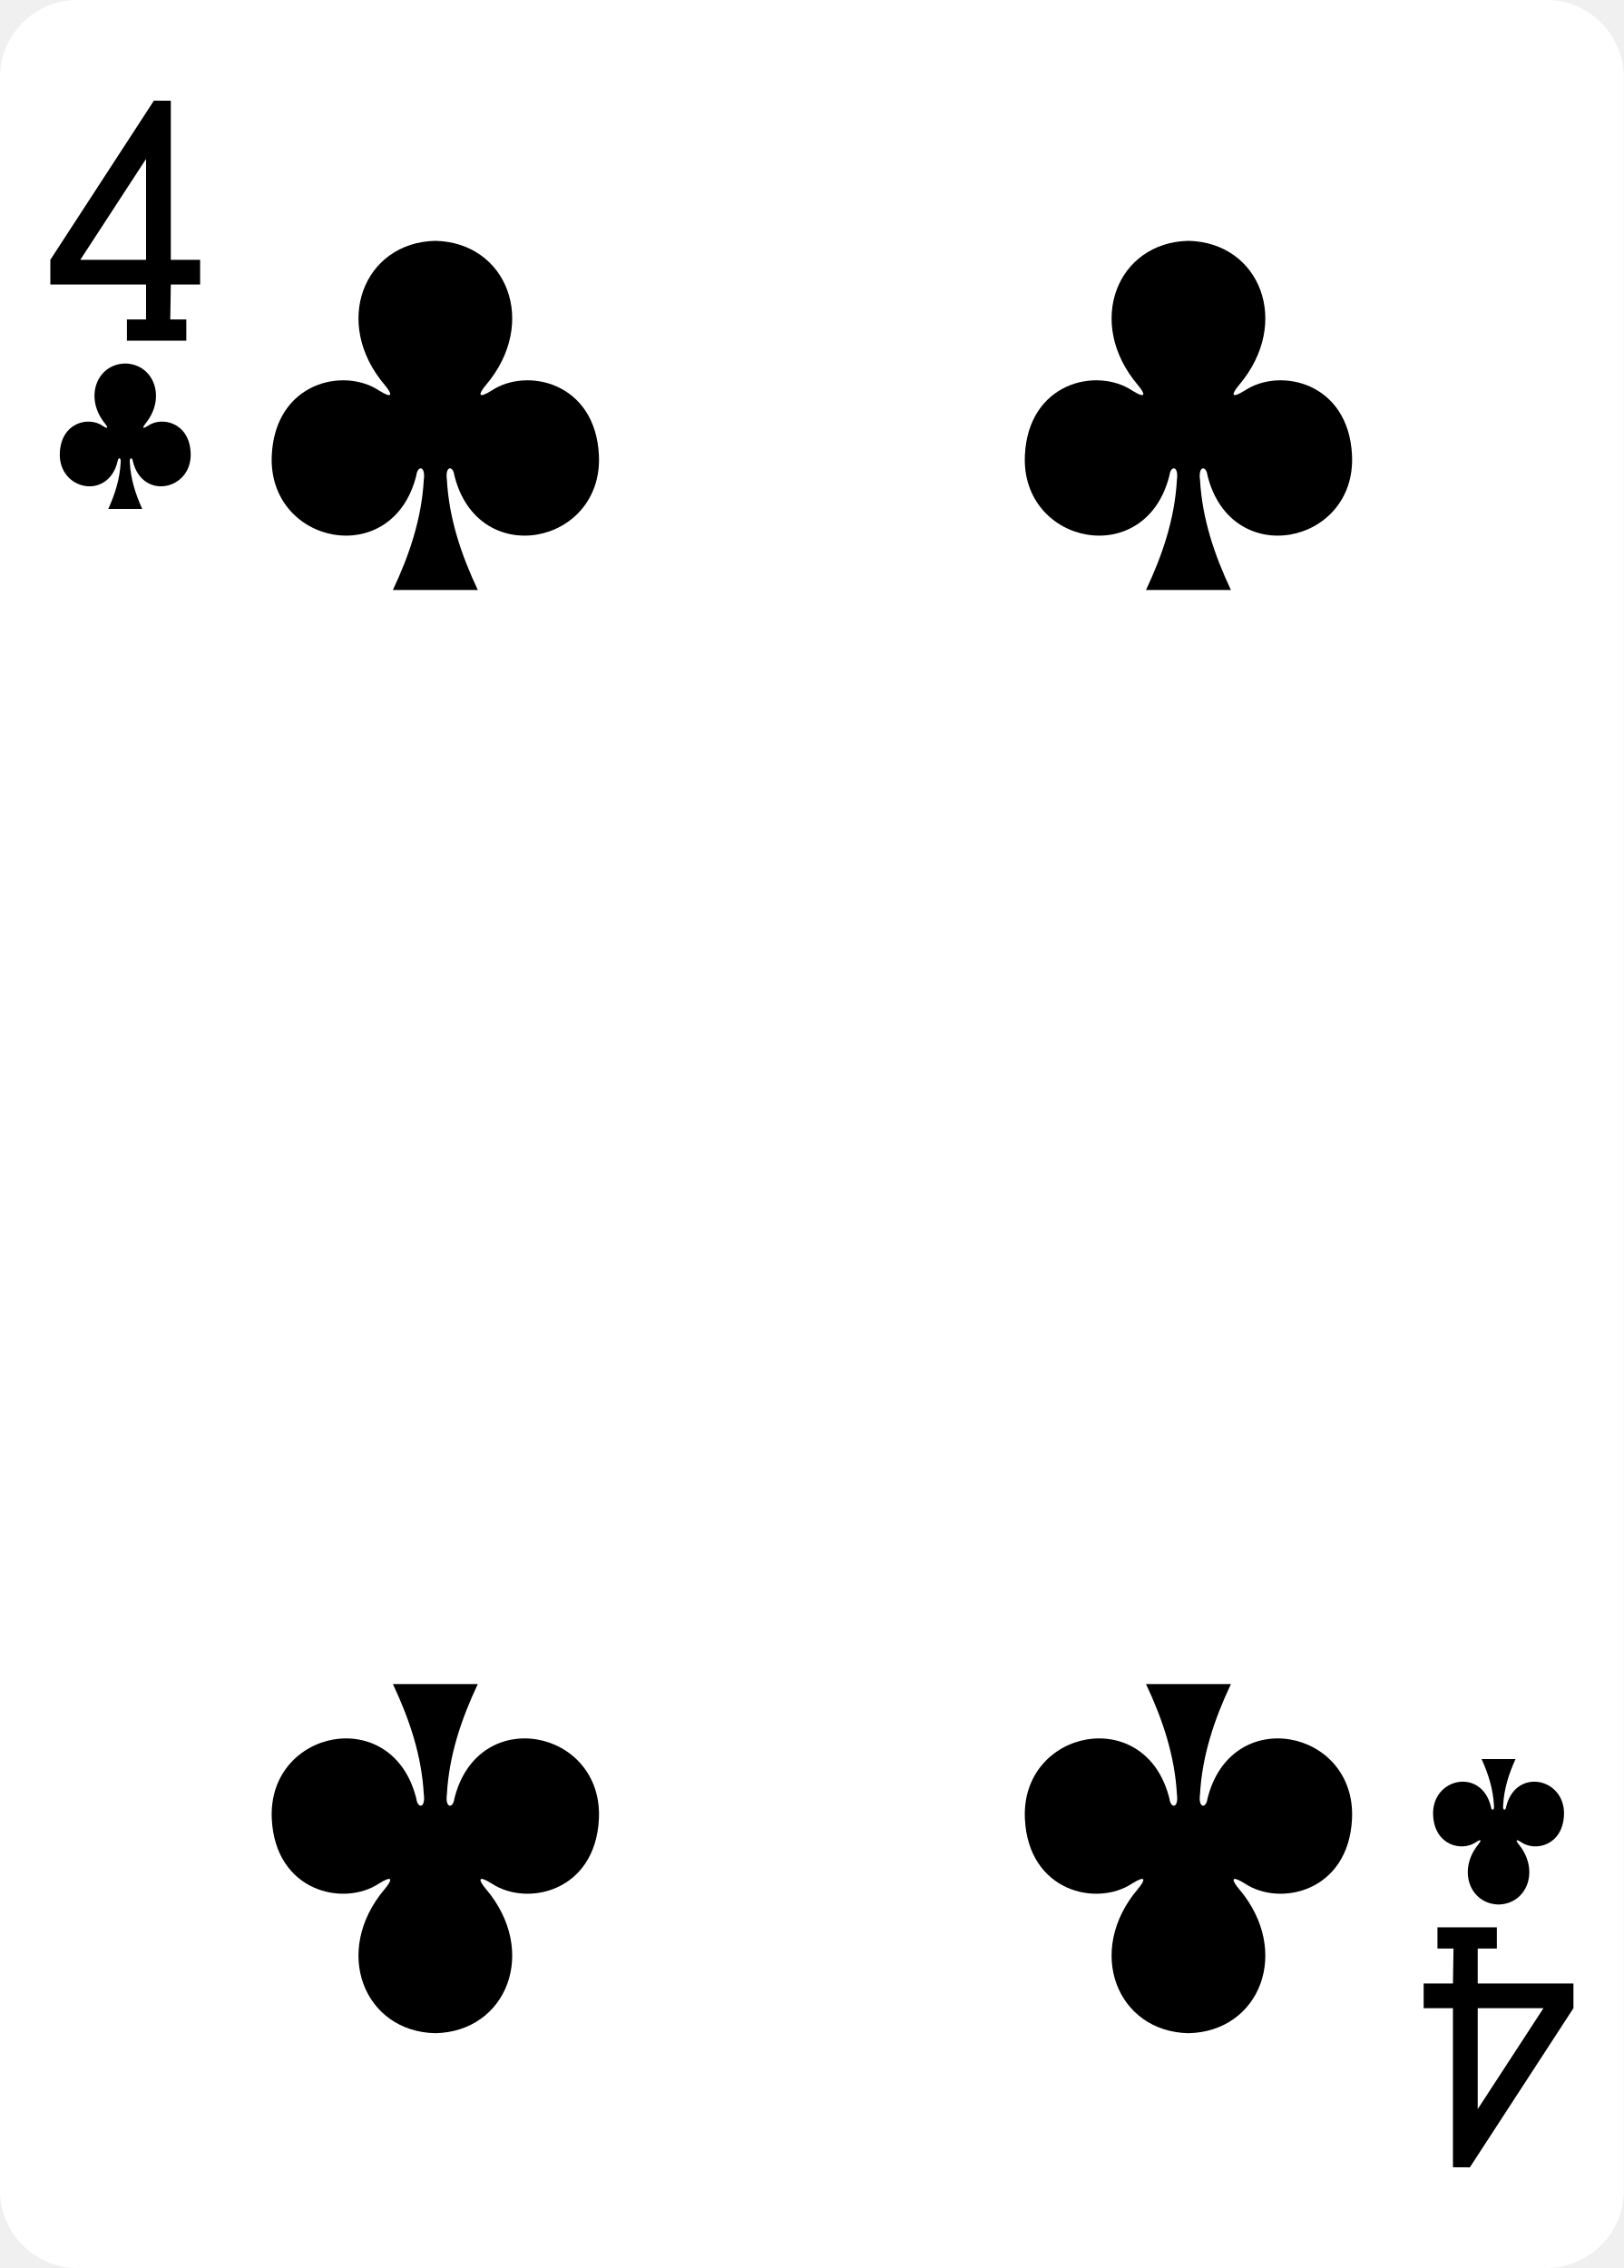
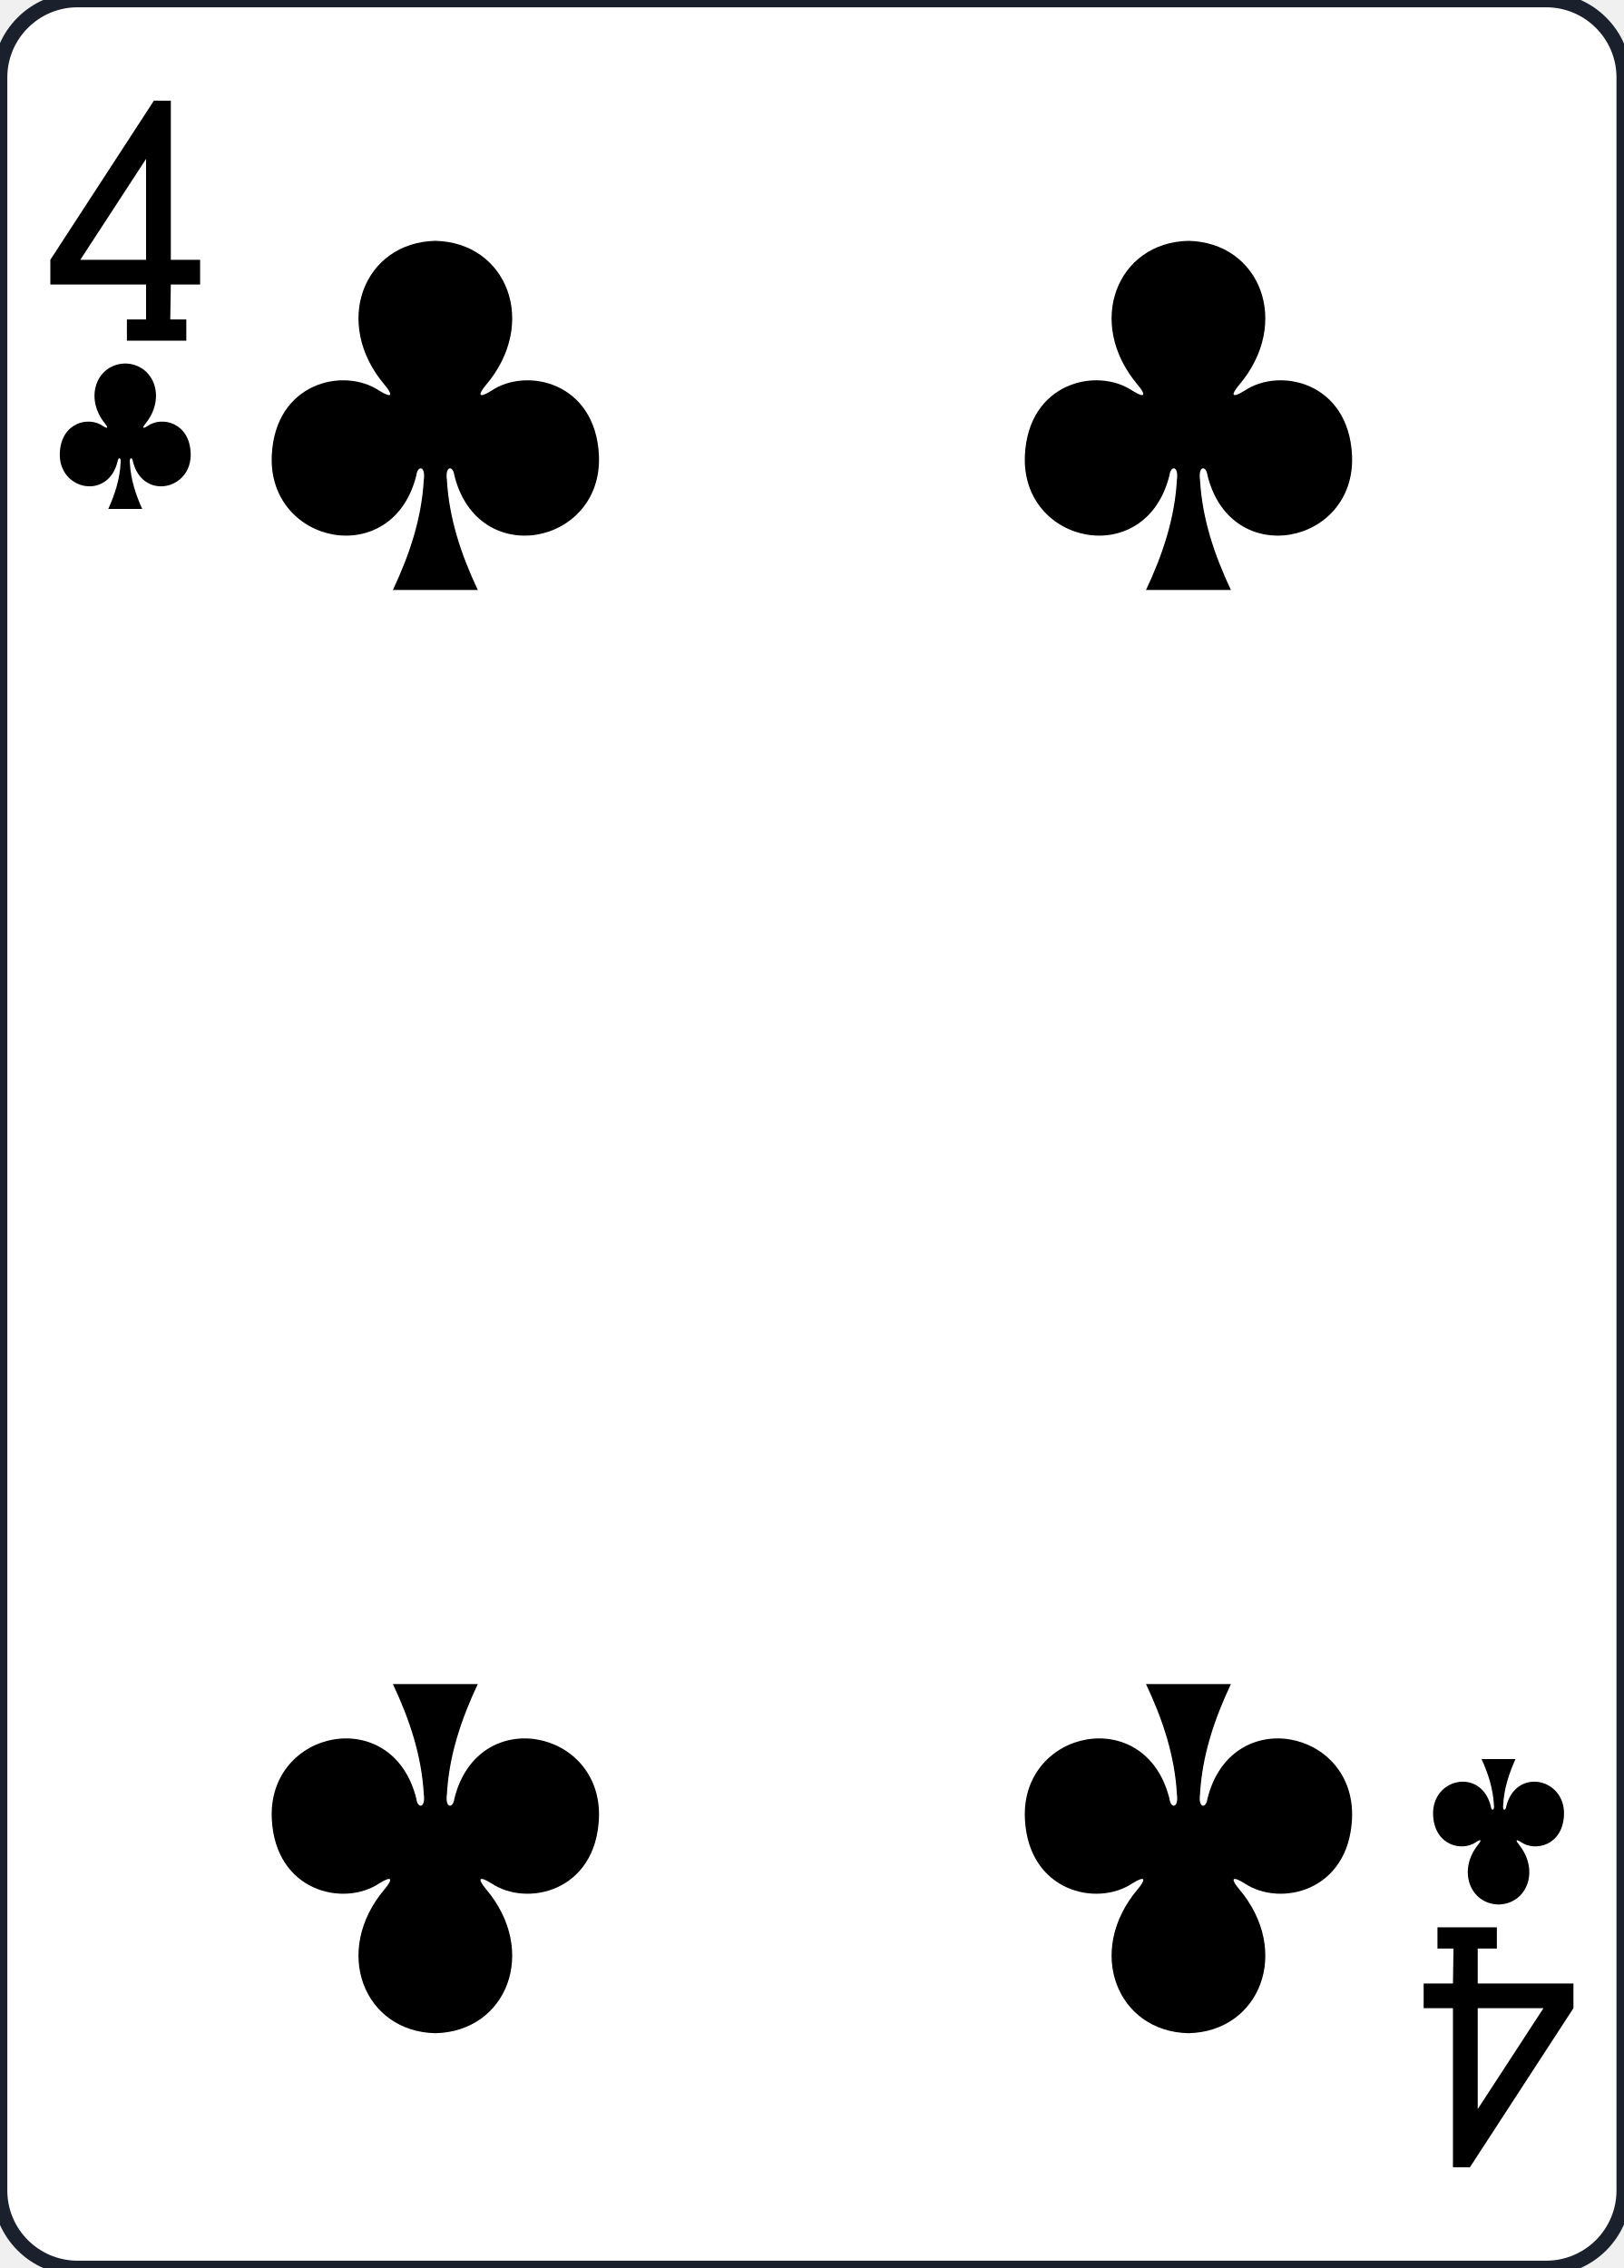
<svg xmlns="http://www.w3.org/2000/svg" id="svg8" version="1.1" viewBox="0 0 238.111 332.599" height="88mm" width="63mm">
  <defs id="defs2" />
  <g transform="translate(552.2753,-2.846674)" id="layer1">
    <g id="CLUB-4" transform="matrix(1.07145,0,0,1.07009,-1898.24,1167.5)">
-       <rect ry="10.63" rx="10.63" style="display:inline;fill:#ffffff;fill-opacity:1;stroke:none;stroke-width:0.997;stroke-miterlimit:4;stroke-dasharray:none;stroke-opacity:1" id="rect6355-6-85-3-72-9" width="222.232" height="310.814" x="1256.209" y="-1088.37" />
+       <rect ry="10.63" rx="10.63" style="display:inline;fill:#ffffff;fill-opacity:1;stroke:#1A202C;stroke-width:2;stroke-miterlimit:4;stroke-dasharray:none;stroke-opacity:1" id="rect6355-6-85-3-72-9" width="222.232" height="310.814" x="1256.209" y="-1088.37" />
      <path style="display:inline;opacity:1" id="path147-0-8-1-6-13-2-06-7" d="m 1418.856,-1055.365 c -9.774,0.212 -14.157,11.217 -6.918,19.763 1.05,1.247 1.158,1.962 -0.764,0.765 -4.874,-3.259 -14.219,-1.117 -14.698,8.847 -0.591,12.277 16.563,15.814 19.784,2.76 0.17,-1.377 1.289,-1.346 1.02,0.609 -0.294,5.306 -1.951,10.266 -4.229,15.102 3.839,0 8.13,0 11.62,0 -2.278,-4.837 -3.935,-9.796 -4.229,-15.102 -0.27,-1.955 0.85,-1.986 1.02,-0.609 3.221,13.055 20.375,9.517 19.784,-2.76 -0.478,-9.964 -9.824,-12.107 -14.698,-8.847 -1.923,1.197 -1.815,0.482 -0.765,-0.765 7.239,-8.546 2.856,-19.551 -6.918,-19.763 0,-10e-5 0,0 -0.01,0 z" />
      <path style="display:inline;opacity:1" id="path147-0-8-1-6-75-2-83-35-3" d="m 1315.785,-1055.365 c -9.774,0.212 -14.157,11.217 -6.918,19.763 1.05,1.247 1.158,1.962 -0.764,0.765 -4.874,-3.259 -14.219,-1.117 -14.698,8.847 -0.591,12.277 16.563,15.814 19.784,2.76 0.17,-1.377 1.289,-1.346 1.02,0.609 -0.294,5.306 -1.951,10.266 -4.229,15.102 3.839,0 8.13,0 11.62,0 -2.278,-4.837 -3.935,-9.796 -4.229,-15.102 -0.27,-1.955 0.85,-1.986 1.02,-0.609 3.221,13.055 20.375,9.517 19.784,-2.76 -0.478,-9.964 -9.824,-12.107 -14.698,-8.847 -1.923,1.197 -1.815,0.482 -0.765,-0.765 7.239,-8.546 2.856,-19.551 -6.918,-19.763 0,-10e-5 0,0 -0.01,0 z" />
      <path style="display:inline;opacity:1" id="path147-0-8-1-6-7-5-5-7-77-6" d="m 1418.856,-809.732 c -9.774,-0.212 -14.157,-11.217 -6.918,-19.763 1.05,-1.247 1.158,-1.962 -0.764,-0.765 -4.874,3.259 -14.219,1.117 -14.698,-8.847 -0.591,-12.277 16.563,-15.814 19.784,-2.76 0.17,1.377 1.289,1.346 1.02,-0.609 -0.294,-5.306 -1.951,-10.266 -4.229,-15.103 3.839,0 8.13,0 11.62,0 -2.278,4.836 -3.935,9.796 -4.229,15.103 -0.27,1.955 0.85,1.987 1.02,0.609 3.221,-13.055 20.375,-9.517 19.784,2.76 -0.478,9.964 -9.824,12.106 -14.698,8.847 -1.923,-1.197 -1.815,-0.482 -0.765,0.765 7.239,8.546 2.856,19.551 -6.918,19.763 0,6e-5 0,-5e-5 -0.01,0 z" />
      <path style="display:inline;opacity:1" id="path147-0-8-1-6-75-6-1-2-08-0" d="m 1315.785,-809.732 c -9.774,-0.212 -14.157,-11.217 -6.918,-19.763 1.05,-1.247 1.158,-1.962 -0.764,-0.765 -4.874,3.259 -14.219,1.117 -14.698,-8.847 -0.591,-12.277 16.563,-15.814 19.784,-2.76 0.17,1.377 1.289,1.346 1.02,-0.609 -0.294,-5.306 -1.951,-10.266 -4.229,-15.103 3.839,0 8.13,0 11.62,0 -2.278,4.836 -3.935,9.796 -4.229,15.103 -0.27,1.955 0.85,1.987 1.02,0.609 3.221,-13.055 20.375,-9.517 19.784,2.76 -0.478,9.964 -9.824,12.106 -14.698,8.847 -1.923,-1.197 -1.815,-0.482 -0.765,0.765 7.239,8.546 2.856,19.551 -6.918,19.763 0,6e-5 0,-5e-5 -0.01,0 z" />
      <path style="display:inline;opacity:1" id="path147-6-9-8-7-0-5-6-17-9" d="m 1461.303,-827.369 c 3.91,-0.088 5.663,-4.674 2.767,-8.235 -0.42,-0.519 -0.463,-0.817 0.306,-0.319 1.95,1.358 5.688,0.465 5.879,-3.686 0.236,-5.115 -6.625,-6.589 -7.914,-1.15 -0.068,0.574 -0.516,0.561 -0.408,-0.254 0.117,-2.211 0.78,-4.278 1.691,-6.293 -1.549,0 -3.099,0 -4.648,0 0.911,2.015 1.574,4.082 1.691,6.293 0.108,0.815 -0.34,0.828 -0.408,0.254 -1.288,-5.439 -8.15,-3.966 -7.914,1.15 0.192,4.152 3.93,5.044 5.879,3.686 0.769,-0.499 0.726,-0.201 0.306,0.319 -2.896,3.561 -1.142,8.146 2.767,8.235 10e-4,2e-5 0,-2e-5 0,0 z" />
      <path style="display:inline;opacity:1" id="path147-6-9-8-7-4-5-62-79-3" d="m 1273.348,-1038.556 c -3.91,0.088 -5.663,4.674 -2.767,8.235 0.42,0.519 0.463,0.817 -0.306,0.319 -1.95,-1.358 -5.688,-0.465 -5.879,3.686 -0.236,5.115 6.625,6.589 7.913,1.15 0.068,-0.574 0.516,-0.561 0.408,0.254 -0.117,2.211 -0.78,4.277 -1.691,6.293 1.549,0 3.099,0 4.648,0 -0.911,-2.015 -1.574,-4.082 -1.691,-6.293 -0.108,-0.815 0.34,-0.828 0.408,-0.254 1.288,5.439 8.15,3.966 7.913,-1.15 -0.191,-4.152 -3.93,-5.044 -5.879,-3.686 -0.769,0.499 -0.726,0.201 -0.306,-0.319 2.896,-3.561 1.142,-8.146 -2.767,-8.235 -10e-4,0 0,0 0,0 z" />
      <path style="opacity:1" id="path19-0-7-3" d="m 1273.578,-1041.686 v -2.905 h 2.619 v -4.793 h -13.099 v -3.382 l 14.174,-21.811 2.315,0.012 v 21.799 h 4.01 v 3.382 h -4.01 l -0.076,4.793 h 2.195 v 2.909 h -8.129 z m 2.619,-24.905 -8.999,13.827 h 8.999 z m 0,0" />
      <path style="opacity:1" id="path19-4-4-9-1" d="m 1461.069,-824.24 v 2.905 h -2.619 v 4.793 h 13.099 v 3.382 l -14.174,21.811 -2.316,-0.012 v -21.799 h -4.01 v -3.382 h 4.01 l 0.076,-4.793 h -2.195 v -2.909 h 8.129 z m -2.619,24.905 8.999,-13.827 h -8.999 z m 0,0" />
    </g>
  </g>
  <g id="g862" transform="translate(-325.073,116.5794)">
-     <rect style="opacity:1;vector-effect:none;fill:#006614;fill-opacity:1;stroke:none;stroke-width:1.748;stroke-linecap:butt;stroke-linejoin:miter;stroke-miterlimit:4;stroke-dasharray:none;stroke-dashoffset:0;stroke-opacity:1" id="rect22845-2" width="1659.913" height="794.398" x="-356.473" y="-1029.682" rx="144.482" ry="124.682" />
-     <text id="text5630-0" y="-935.813" x="472.194" style="font-style:normal;font-variant:normal;font-weight:normal;font-stretch:normal;font-size:42.667px;line-height:125%;font-family:Carlito;-inkscape-font-specification:'Carlito, Normal';text-align:center;letter-spacing:0px;word-spacing:0px;writing-mode:lr-tb;text-anchor:middle;fill:#ffffff;fill-opacity:1;stroke:none;stroke-width:1.067px;stroke-linecap:butt;stroke-linejoin:miter;stroke-opacity:1" xml:space="preserve">
+     <rect style="opacity:1;vector-effect:none;fill:#006614;fill-opacity:1;stroke:#1A202C;stroke-width:1.748;stroke-linecap:butt;stroke-linejoin:miter;stroke-miterlimit:4;stroke-dasharray:none;stroke-dashoffset:0;stroke-opacity:1" id="rect22845-2" width="1659.913" height="794.398" x="-356.473" y="-1029.682" rx="144.482" ry="124.682" />
+     <text id="text5630-0" y="-935.813" x="472.194" style="font-style:normal;font-variant:normal;font-weight:normal;font-stretch:normal;font-size:42.667px;line-height:125%;font-family:Carlito;-inkscape-font-specification:'Carlito, Normal';text-align:center;letter-spacing:0px;word-spacing:0px;writing-mode:lr-tb;text-anchor:middle;fill:#ffffff;fill-opacity:1;stroke:#1A202C;stroke-width:1.067px;stroke-linecap:butt;stroke-linejoin:miter;stroke-opacity:1" xml:space="preserve">
      <tspan style="font-style:normal;font-variant:normal;font-weight:normal;font-stretch:normal;font-size:48px;line-height:125%;font-family:Carlito;-inkscape-font-specification:'Carlito, Normal';text-align:center;writing-mode:lr-tb;text-anchor:middle;fill:#ffffff;fill-opacity:1;stroke-width:1.067px" id="tspan4923" y="-935.813" x="472.194">Single Playing Card from:</tspan>
      <tspan style="font-style:normal;font-variant:normal;font-weight:normal;font-stretch:normal;font-size:48px;line-height:125%;font-family:Carlito;-inkscape-font-specification:'Carlito, Normal';text-align:center;writing-mode:lr-tb;text-anchor:middle;fill:#ffffff;fill-opacity:1;stroke-width:1.067px" id="tspan5035" y="-875.813" x="472.194">Standard Edition - Color Set - Bordered </tspan>
      <tspan y="-820.48" x="472.194" id="tspan12311" />
      <tspan style="font-style:normal;font-variant:normal;font-weight:normal;font-stretch:normal;font-size:48px;line-height:125%;font-family:Carlito;-inkscape-font-specification:'Carlito, Normal';text-align:center;writing-mode:lr-tb;text-anchor:middle;fill:#ffaaaa;fill-opacity:1;stroke-width:1.067px" id="tspan4927" y="-762.48" x="472.194">Copyright 2011, 2020 - Chris Aguilar - conjurenation@gmail.com</tspan>
      <tspan id="tspan12344" y="-707.147" x="472.194" />
      <tspan style="font-style:normal;font-variant:normal;font-weight:normal;font-stretch:normal;font-size:48px;line-height:125%;font-family:Carlito;-inkscape-font-specification:'Carlito, Normal';text-align:center;writing-mode:lr-tb;text-anchor:middle;fill:#ffffff;fill-opacity:1;stroke-width:1.067px" id="tspan4931" y="-649.147" x="472.194">https://totalnonsense.com/open-source-vector-playing-cards/</tspan>
      <tspan id="tspan4929" y="-593.813" x="472.194" />
      <tspan style="font-style:normal;font-variant:normal;font-weight:normal;font-stretch:normal;font-size:48px;line-height:125%;font-family:Carlito;-inkscape-font-specification:'Carlito, Normal';text-align:center;writing-mode:lr-tb;text-anchor:middle;fill:#ffaaaa;fill-opacity:1;stroke-width:1.067px" id="tspan4919" y="-535.813" x="472.194">Licensed under:</tspan>
      <tspan id="tspan1594-5" style="font-style:normal;font-variant:normal;font-weight:normal;font-stretch:normal;font-size:48px;line-height:125%;font-family:Carlito;-inkscape-font-specification:'Carlito, Normal';text-align:center;writing-mode:lr-tb;text-anchor:middle;fill:#ffaaaa;fill-opacity:1;stroke-width:1.067px" y="-475.813" x="472.194">LGPL 3.0</tspan>
      <tspan style="font-style:normal;font-variant:normal;font-weight:normal;font-stretch:normal;font-size:48px;line-height:125%;font-family:Carlito;-inkscape-font-specification:'Carlito, Normal';text-align:center;writing-mode:lr-tb;text-anchor:middle;fill:#ffaaaa;fill-opacity:1;stroke-width:1.067px" y="-415.813" x="472.194" id="tspan12253-3">https://www.gnu.org/licenses/lgpl-3.0.html</tspan>
      <tspan id="tspan5031" y="-360.48" x="472.194" />
      <tspan style="font-style:normal;font-variant:normal;font-weight:normal;font-stretch:normal;font-size:48px;line-height:125%;font-family:Carlito;-inkscape-font-specification:'Carlito, Normal';text-align:center;writing-mode:lr-tb;text-anchor:middle;fill:#ffffff;fill-opacity:1;stroke-width:1.067px" id="tspan5033" y="-302.48" x="472.194">Each Card Measures (63mm x 88mm)</tspan>
      <tspan id="tspan5634-6" y="-247.147" x="472.194" />
    </text>
  </g>
</svg>
